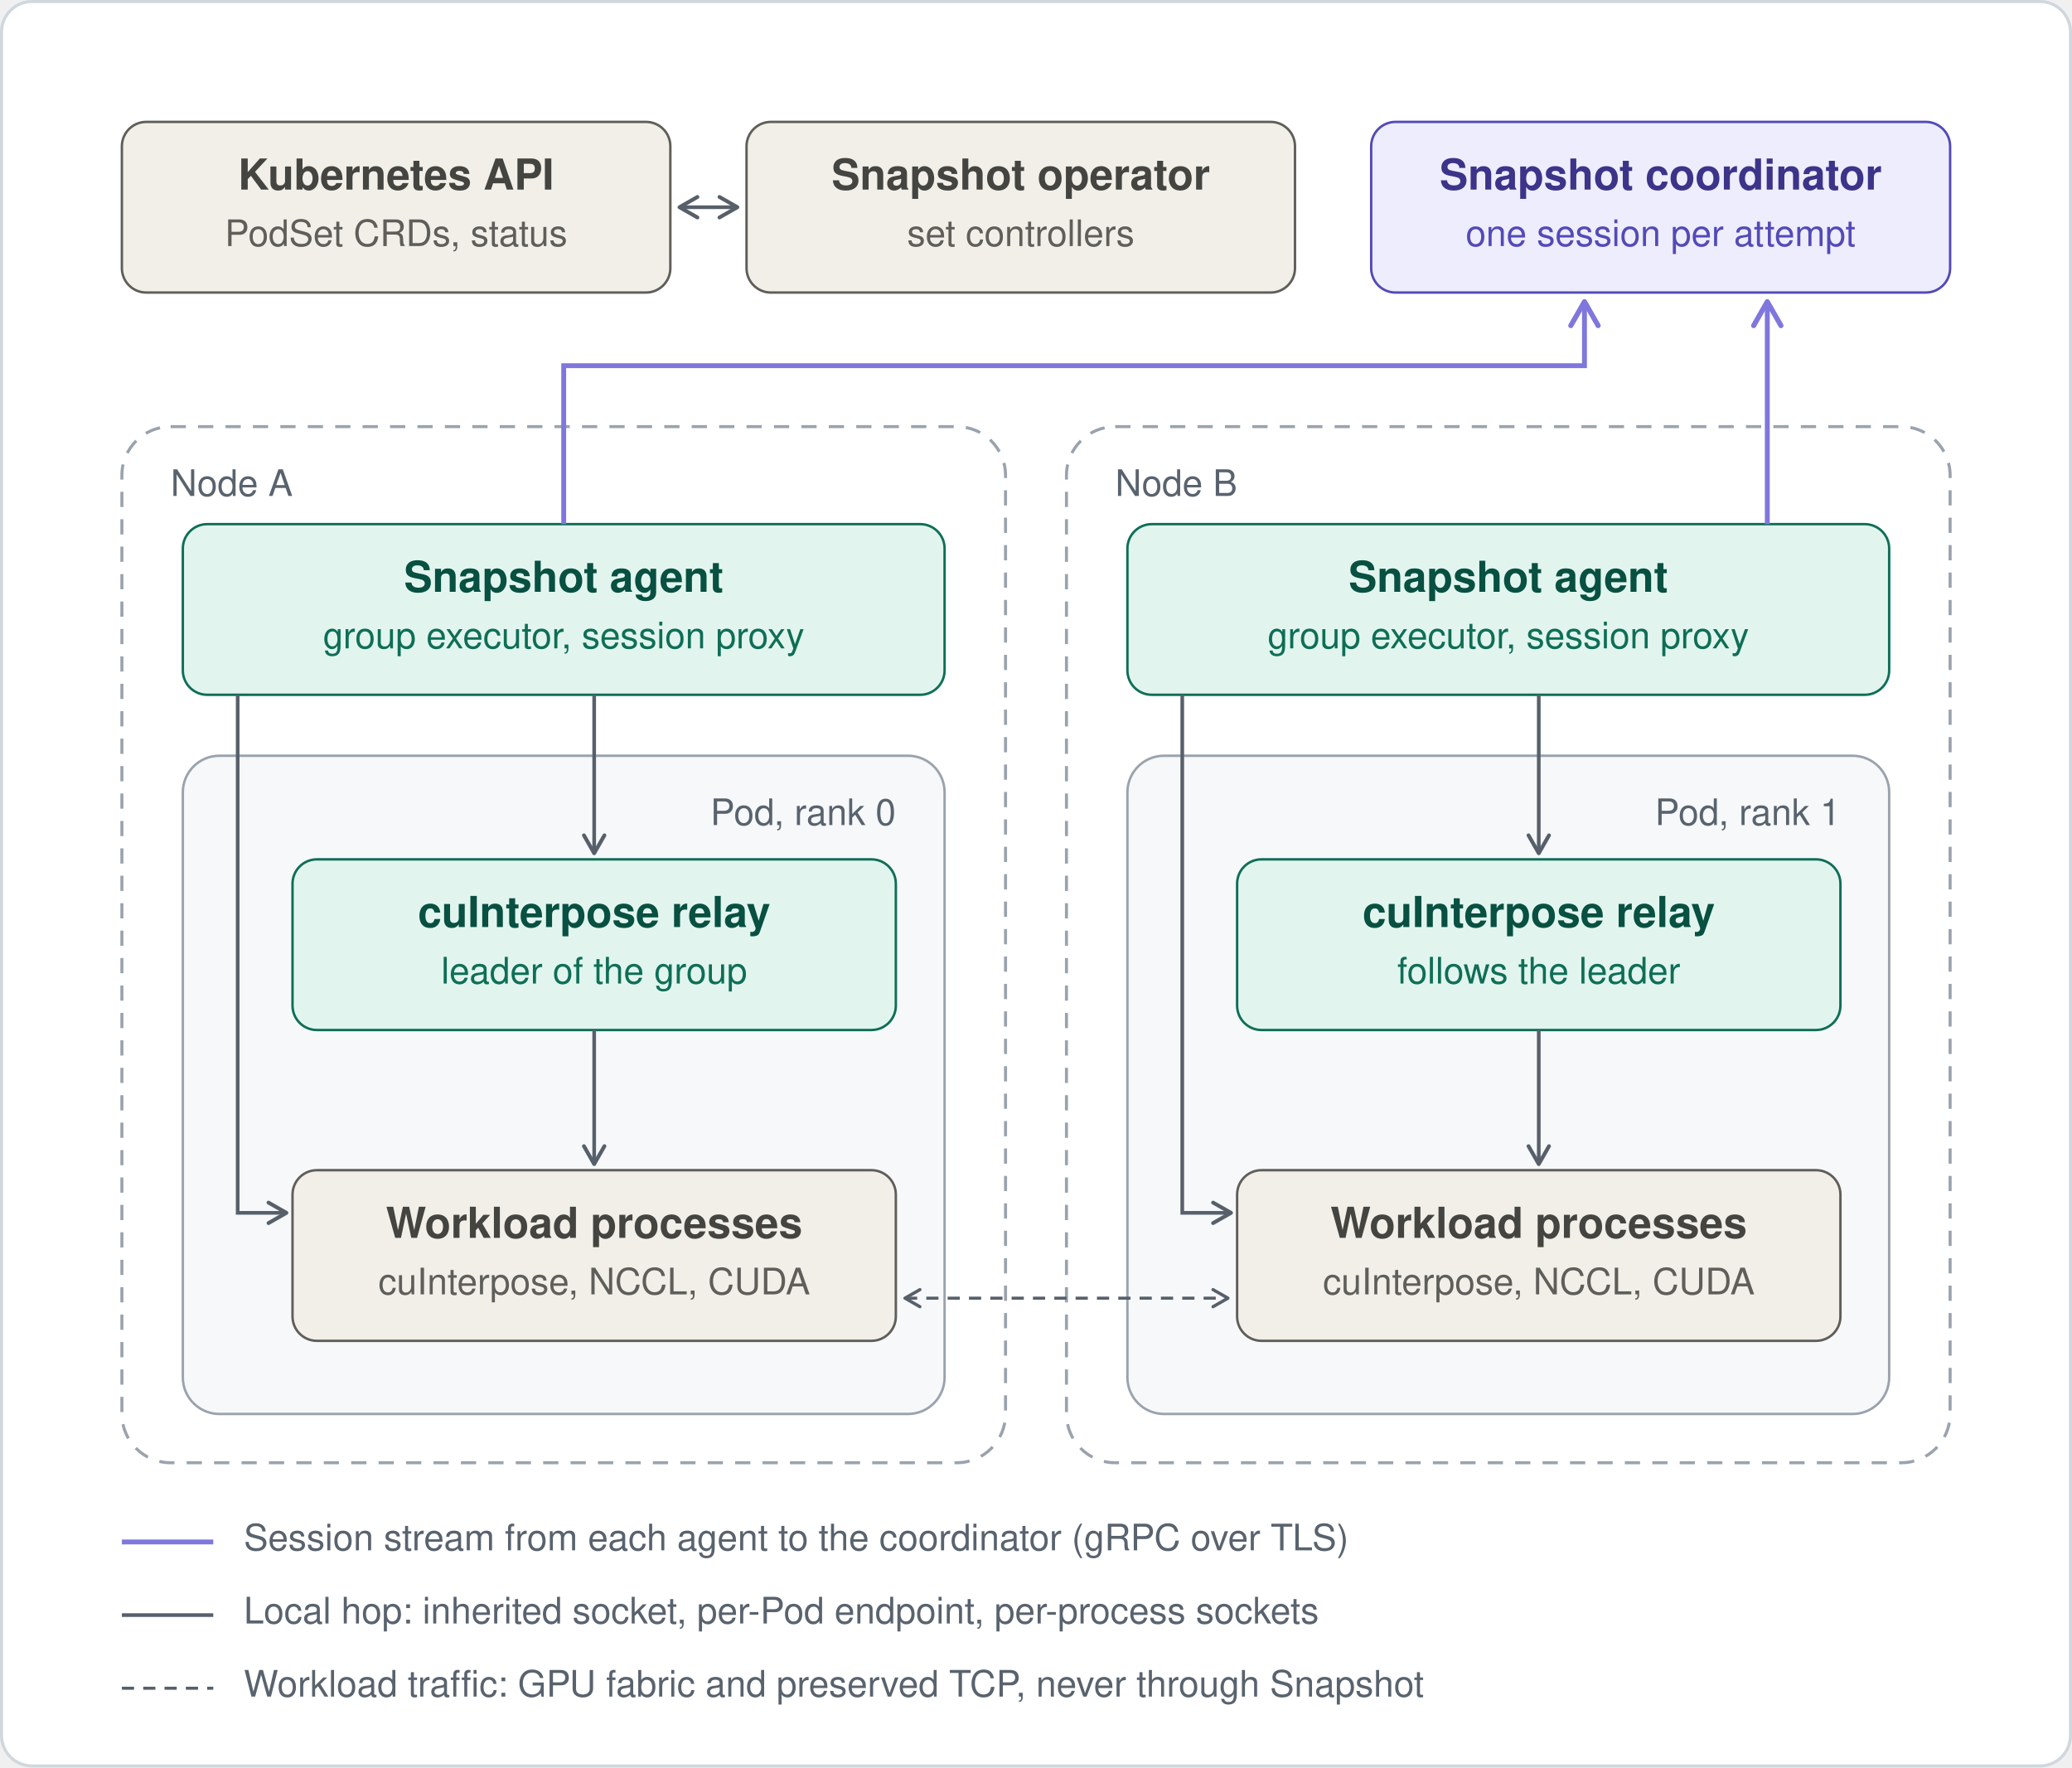
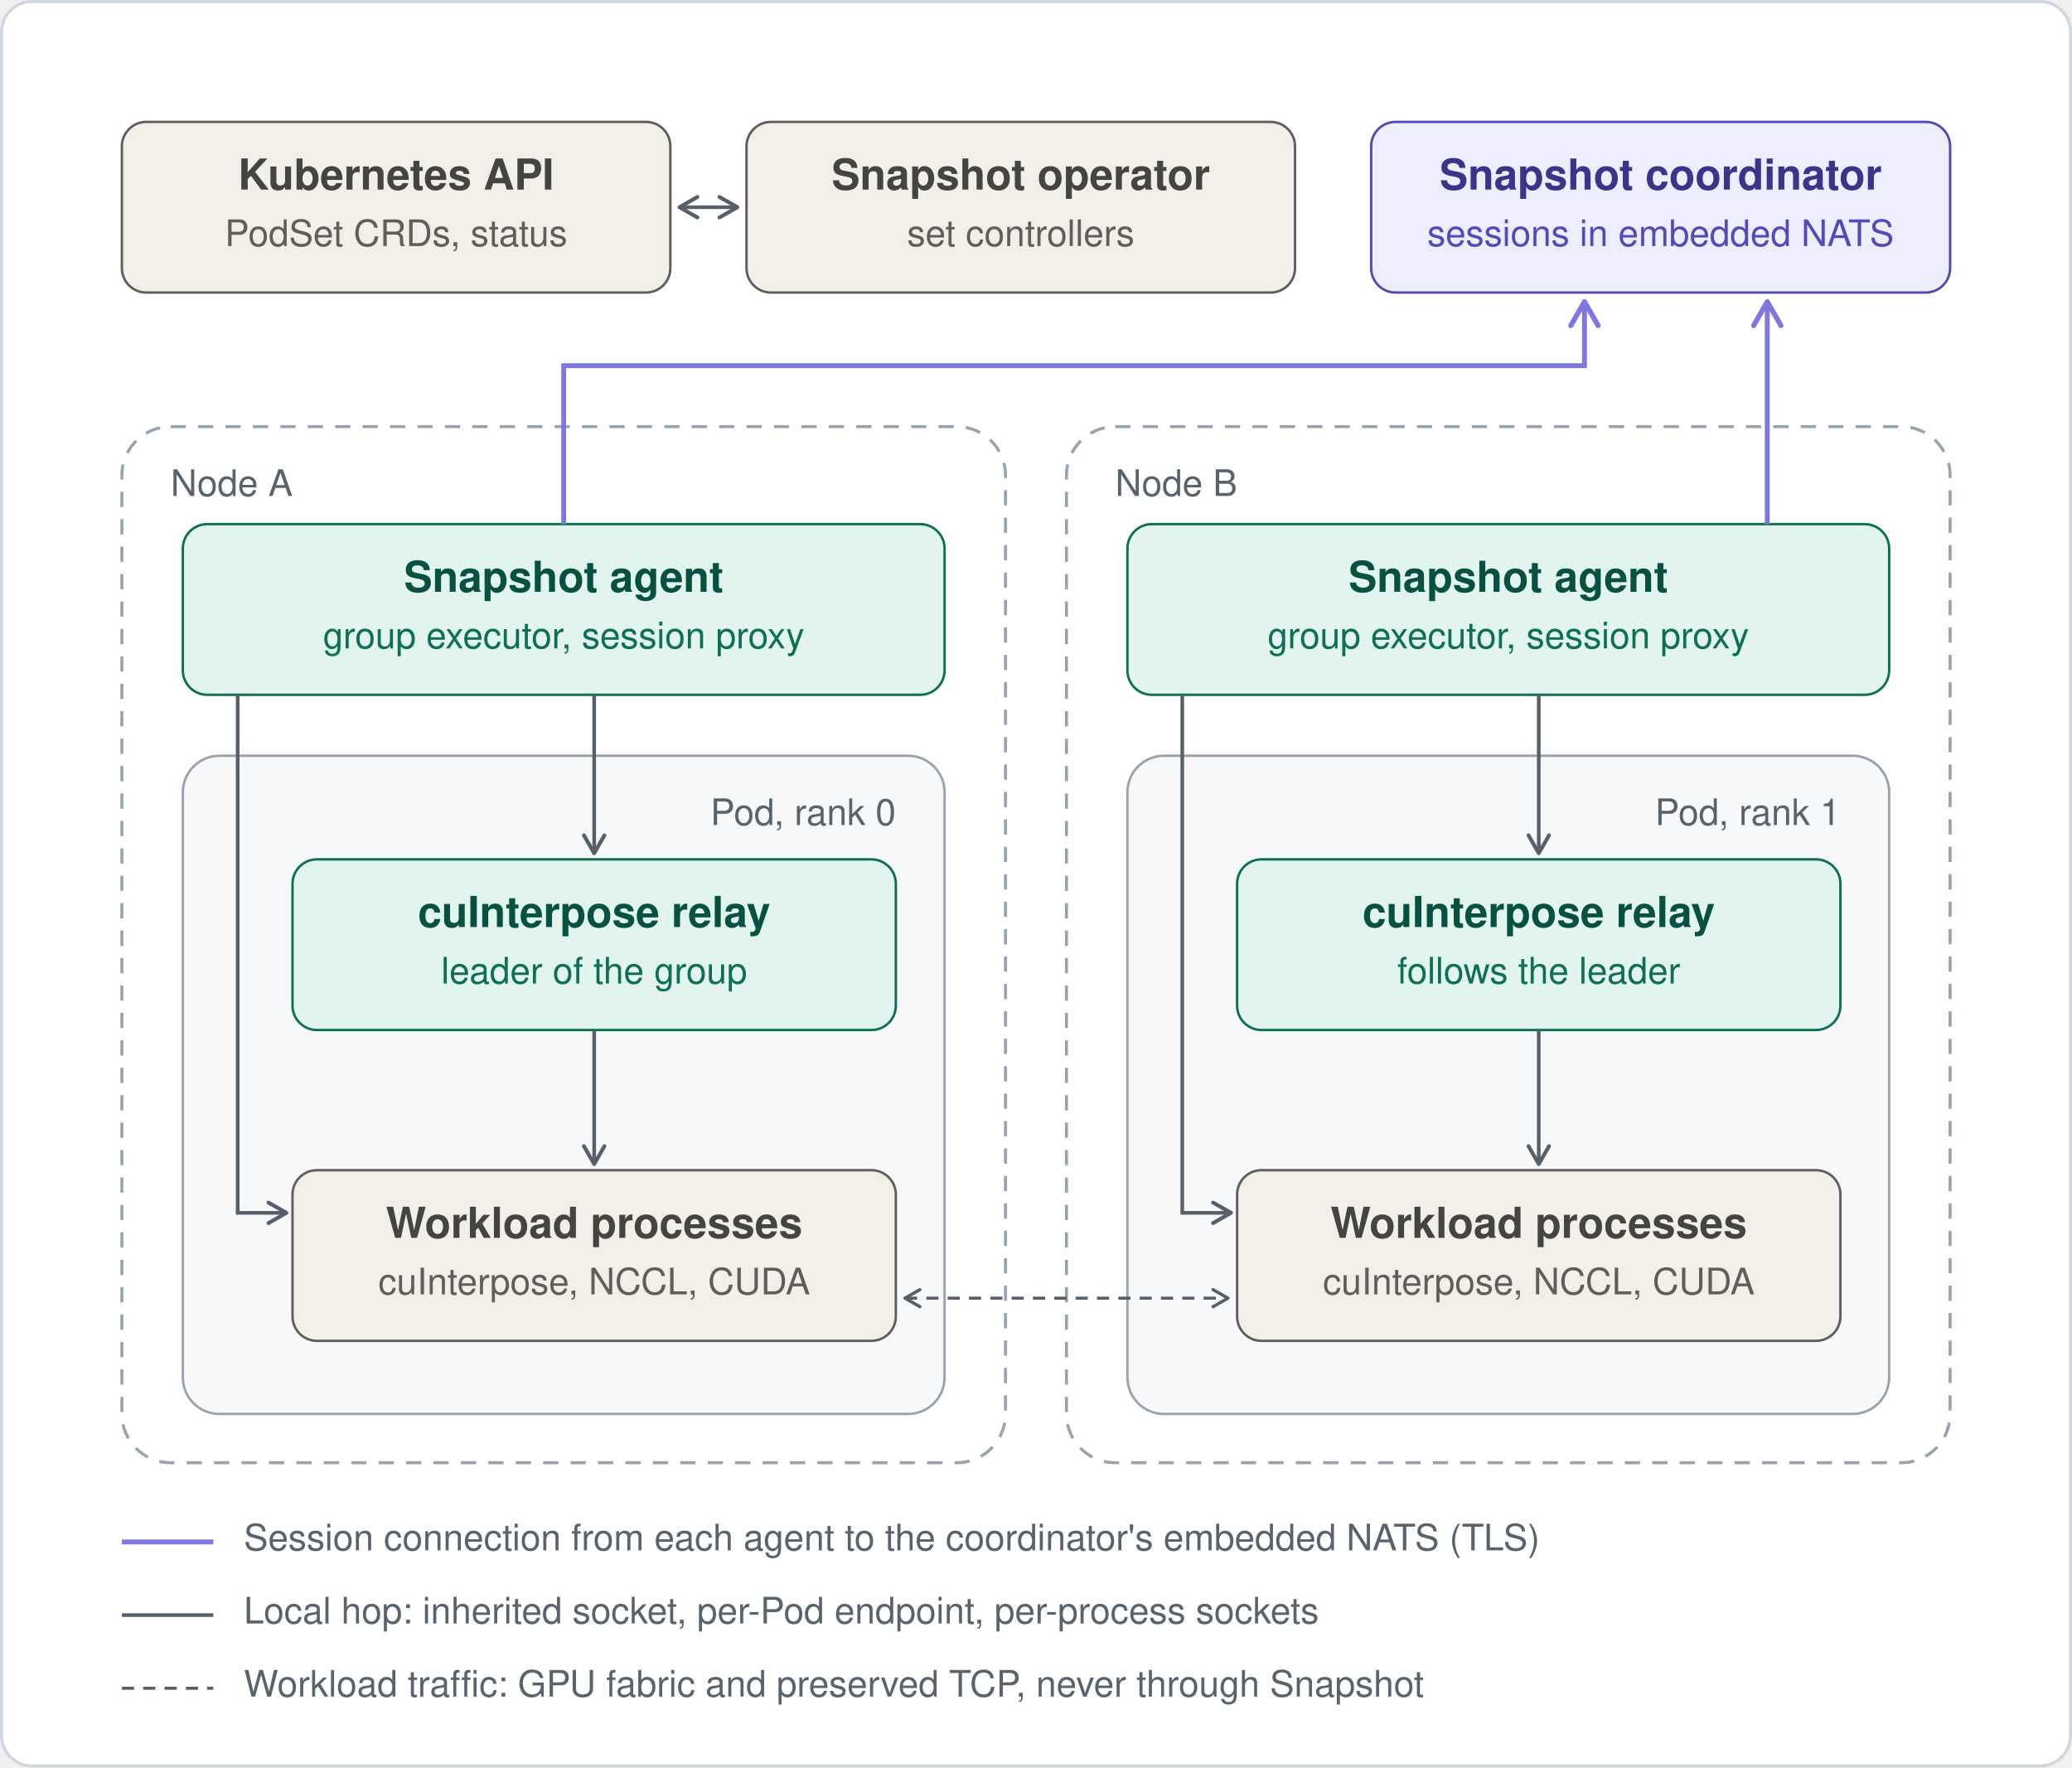
<svg xmlns="http://www.w3.org/2000/svg" width="680" height="580" viewBox="0 0 680 580" role="img" aria-labelledby="title desc">
  <style>
text{font-family:Helvetica,Arial,"Liberation Sans",sans-serif}
.bg{fill:#ffffff;stroke:#d0d7de}
.tx{fill:#1f2328}.tm{fill:#59636e}
.life{stroke:#c3c9d0}.arw{stroke:#57606a}.arwp{stroke:#7F77DD}
.ahp{stroke:#57606a;fill:none}.ahpp{stroke:#7F77DD;fill:none}
.frm{stroke:#9aa3ad;fill:none}.tag{fill:#f6f8fa;stroke:#9aa3ad}.tagt{fill:#424a53}
.note{fill:#f6f8fa;stroke:#c3c9d0}.notet{fill:#424a53}
.rnd{fill:#E1F5EE;fill-opacity:.55;stroke:#5DCAA5}.rndtag{fill:#E1F5EE;stroke:#1D9E75}.rndt{fill:#085041}
.cont{fill:none;stroke:#9aa3ad}.neutral{fill:#f6f8fa;stroke:#9aa3ad}
.k-p{fill:#EEEDFE;stroke:#534AB7}.k-p-t{fill:#3C3489}.k-p-s{fill:#534AB7}
.k-t{fill:#E1F5EE;stroke:#0F6E56}.k-t-t{fill:#085041}.k-t-s{fill:#0F6E56}
.k-g{fill:#F1EFE8;stroke:#5F5E5A}.k-g-t{fill:#444441}.k-g-s{fill:#5F5E5A}
.k-a{fill:#FAEEDA;stroke:#854F0B}.k-a-t{fill:#633806}.k-a-s{fill:#854F0B}
.k-r{fill:#FCEBEB;stroke:#A32D2D}.k-r-t{fill:#791F1F}.k-r-s{fill:#A32D2D}
.dot{fill:#1f2328}
@media (prefers-color-scheme: dark){
.bg{fill:#0d1117;stroke:#30363d}
.tx{fill:#e6edf3}.tm{fill:#9198a1}
.life{stroke:#3d444d}.arw{stroke:#9198a1}.ahp{stroke:#9198a1}
.frm{stroke:#57606a}.tag{fill:#151b23;stroke:#57606a}.tagt{fill:#d1d7e0}
.note{fill:#151b23;stroke:#3d444d}.notet{fill:#d1d7e0}
.rnd{fill:#085041;fill-opacity:.35;stroke:#1D9E75}.rndtag{fill:#085041;stroke:#5DCAA5}.rndt{fill:#E1F5EE}
.cont{stroke:#57606a}.neutral{fill:#151b23;stroke:#57606a}
.k-p{fill:#3C3489;stroke:#AFA9EC}.k-p-t{fill:#EEEDFE}.k-p-s{fill:#CECBF6}
.k-t{fill:#085041;stroke:#5DCAA5}.k-t-t{fill:#E1F5EE}.k-t-s{fill:#9FE1CB}
.k-g{fill:#444441;stroke:#B4B2A9}.k-g-t{fill:#F1EFE8}.k-g-s{fill:#D3D1C7}
.k-a{fill:#633806;stroke:#EF9F27}.k-a-t{fill:#FAEEDA}.k-a-s{fill:#FAC775}
.k-r{fill:#791F1F;stroke:#F09595}.k-r-t{fill:#FCEBEB}.k-r-s{fill:#F7C1C1}
.dot{fill:#e6edf3}
}
</style>
  <defs>
    <marker id="ah" viewBox="0 0 10 10" refX="8.5" refY="5" markerWidth="7" markerHeight="7" orient="auto-start-reverse">
      <path class="ahp" d="M1.5 1L8.5 5L1.5 9" stroke-width="1.5" stroke-linecap="round" stroke-linejoin="round" />
    </marker>
    <marker id="ahP" viewBox="0 0 10 10" refX="8.5" refY="5" markerWidth="7" markerHeight="7" orient="auto-start-reverse">
      <path class="ahpp" d="M1.5 1L8.5 5L1.5 9" stroke-width="1.5" stroke-linecap="round" stroke-linejoin="round" />
    </marker>
  </defs>
  <rect class="bg" x="0.5" y="0.5" width="679" height="579" rx="10" />
  <rect class="k-g" x="40.0" y="40.0" width="180.0" height="56.0" rx="8" stroke-width="0.8" />
  <text x="130.0" y="59.0" class="k-g-t" font-size="14" font-weight="700" text-anchor="middle" dominant-baseline="central">Kubernetes API</text>
  <text x="130.0" y="78.0" class="k-g-s" font-size="12" font-weight="400" text-anchor="middle" dominant-baseline="central">PodSet CRDs, status</text>
  <rect class="k-g" x="245.0" y="40.0" width="180.0" height="56.0" rx="8" stroke-width="0.8" />
  <text x="335.0" y="59.0" class="k-g-t" font-size="14" font-weight="700" text-anchor="middle" dominant-baseline="central">Snapshot operator</text>
  <text x="335.0" y="78.0" class="k-g-s" font-size="12" font-weight="400" text-anchor="middle" dominant-baseline="central">set controllers</text>
  <rect class="k-p" x="450.0" y="40.0" width="190.0" height="56.0" rx="8" stroke-width="0.8" />
  <text x="545.0" y="59.0" class="k-p-t" font-size="14" font-weight="700" text-anchor="middle" dominant-baseline="central">Snapshot coordinator</text>
-   <text x="545.0" y="78.0" class="k-p-s" font-size="12" font-weight="400" text-anchor="middle" dominant-baseline="central">one session per attempt</text>
+   <text x="545.0" y="78.0" class="k-p-s" font-size="12" font-weight="400" text-anchor="middle" dominant-baseline="central">sessions in embedded NATS</text>
  <line class="arw" x1="223.0" y1="68.0" x2="242.0" y2="68.0" stroke-width="1.2" marker-start="url(#ah)" marker-end="url(#ah)" />
  <rect class="cont" x="40" y="140" width="290" height="340" rx="16" stroke-width="1" stroke-dasharray="5 4" />
  <text x="56.0" y="160.0" class="tm" font-size="12" font-weight="400" text-anchor="start" dominant-baseline="central">Node A</text>
  <rect class="cont" x="350" y="140" width="290" height="340" rx="16" stroke-width="1" stroke-dasharray="5 4" />
  <text x="366.0" y="160.0" class="tm" font-size="12" font-weight="400" text-anchor="start" dominant-baseline="central">Node B</text>
  <rect class="k-t" x="60.0" y="172.0" width="250.0" height="56.0" rx="8" stroke-width="0.8" />
  <text x="185.0" y="191.0" class="k-t-t" font-size="14" font-weight="700" text-anchor="middle" dominant-baseline="central">Snapshot agent</text>
  <text x="185.0" y="210.0" class="k-t-s" font-size="12" font-weight="400" text-anchor="middle" dominant-baseline="central">group executor, session proxy</text>
  <rect class="neutral" x="60" y="248" width="250" height="216" rx="12" stroke-width="0.8" />
  <text x="294.0" y="268.0" class="tm" font-size="12" font-weight="400" text-anchor="end" dominant-baseline="central">Pod, rank 0</text>
  <rect class="k-t" x="96.0" y="282.0" width="198.0" height="56.0" rx="8" stroke-width="0.8" />
  <text x="195.0" y="301.0" class="k-t-t" font-size="14" font-weight="700" text-anchor="middle" dominant-baseline="central">cuInterpose relay</text>
  <text x="195.0" y="320.0" class="k-t-s" font-size="12" font-weight="400" text-anchor="middle" dominant-baseline="central">leader of the group</text>
  <rect class="k-g" x="96.0" y="384.0" width="198.0" height="56.0" rx="8" stroke-width="0.8" />
  <text x="195.0" y="403.0" class="k-g-t" font-size="14" font-weight="700" text-anchor="middle" dominant-baseline="central">Workload processes</text>
  <text x="195.0" y="422.0" class="k-g-s" font-size="12" font-weight="400" text-anchor="middle" dominant-baseline="central">cuInterpose, NCCL, CUDA</text>
  <line class="arw" x1="195.0" y1="228.0" x2="195.0" y2="280.0" stroke-width="1.2" marker-end="url(#ah)" />
  <line class="arw" x1="195.0" y1="338.0" x2="195.0" y2="382.0" stroke-width="1.2" marker-end="url(#ah)" />
  <path class="arw" d="M78 228 L78 398 L94 398" fill="none" stroke-width="1.2" marker-end="url(#ah)" />
  <rect class="k-t" x="370.0" y="172.0" width="250.0" height="56.0" rx="8" stroke-width="0.8" />
  <text x="495.0" y="191.0" class="k-t-t" font-size="14" font-weight="700" text-anchor="middle" dominant-baseline="central">Snapshot agent</text>
  <text x="495.0" y="210.0" class="k-t-s" font-size="12" font-weight="400" text-anchor="middle" dominant-baseline="central">group executor, session proxy</text>
  <rect class="neutral" x="370" y="248" width="250" height="216" rx="12" stroke-width="0.8" />
  <text x="604.0" y="268.0" class="tm" font-size="12" font-weight="400" text-anchor="end" dominant-baseline="central">Pod, rank 1</text>
  <rect class="k-t" x="406.0" y="282.0" width="198.0" height="56.0" rx="8" stroke-width="0.8" />
  <text x="505.0" y="301.0" class="k-t-t" font-size="14" font-weight="700" text-anchor="middle" dominant-baseline="central">cuInterpose relay</text>
  <text x="505.0" y="320.0" class="k-t-s" font-size="12" font-weight="400" text-anchor="middle" dominant-baseline="central">follows the leader</text>
  <rect class="k-g" x="406.0" y="384.0" width="198.0" height="56.0" rx="8" stroke-width="0.8" />
  <text x="505.0" y="403.0" class="k-g-t" font-size="14" font-weight="700" text-anchor="middle" dominant-baseline="central">Workload processes</text>
  <text x="505.0" y="422.0" class="k-g-s" font-size="12" font-weight="400" text-anchor="middle" dominant-baseline="central">cuInterpose, NCCL, CUDA</text>
  <line class="arw" x1="505.0" y1="228.0" x2="505.0" y2="280.0" stroke-width="1.2" marker-end="url(#ah)" />
  <line class="arw" x1="505.0" y1="338.0" x2="505.0" y2="382.0" stroke-width="1.2" marker-end="url(#ah)" />
  <path class="arw" d="M388 228 L388 398 L404 398" fill="none" stroke-width="1.2" marker-end="url(#ah)" />
  <path class="arwp" d="M185 172 L185 120 L520 120 L520 99" fill="none" stroke-width="1.6" marker-end="url(#ahP)" />
  <line class="arwp" x1="580.0" y1="172.0" x2="580.0" y2="99.0" stroke-width="1.6" marker-end="url(#ahP)" />
  <line class="arw" x1="297.0" y1="426.0" x2="403.0" y2="426.0" stroke-width="1" stroke-dasharray="4 3" marker-start="url(#ah)" marker-end="url(#ah)" />
  <line class="arwp" x1="40.0" y1="506.0" x2="70.0" y2="506.0" stroke-width="1.6" />
-   <text x="80.0" y="506.0" class="tm" font-size="12" font-weight="400" text-anchor="start" dominant-baseline="central">Session stream from each agent to the coordinator (gRPC over TLS)</text>
+   <text x="80.0" y="506.0" class="tm" font-size="12" font-weight="400" text-anchor="start" dominant-baseline="central">Session connection from each agent to the coordinator's embedded NATS (TLS)</text>
  <line class="arw" x1="40.0" y1="530.0" x2="70.0" y2="530.0" stroke-width="1.2" />
  <text x="80.0" y="530.0" class="tm" font-size="12" font-weight="400" text-anchor="start" dominant-baseline="central">Local hop: inherited socket, per-Pod endpoint, per-process sockets</text>
  <line class="arw" x1="40.0" y1="554.0" x2="70.0" y2="554.0" stroke-width="1" stroke-dasharray="4 3" />
  <text x="80.0" y="554.0" class="tm" font-size="12" font-weight="400" text-anchor="start" dominant-baseline="central">Workload traffic: GPU fabric and preserved TCP, never through Snapshot</text>
</svg>
